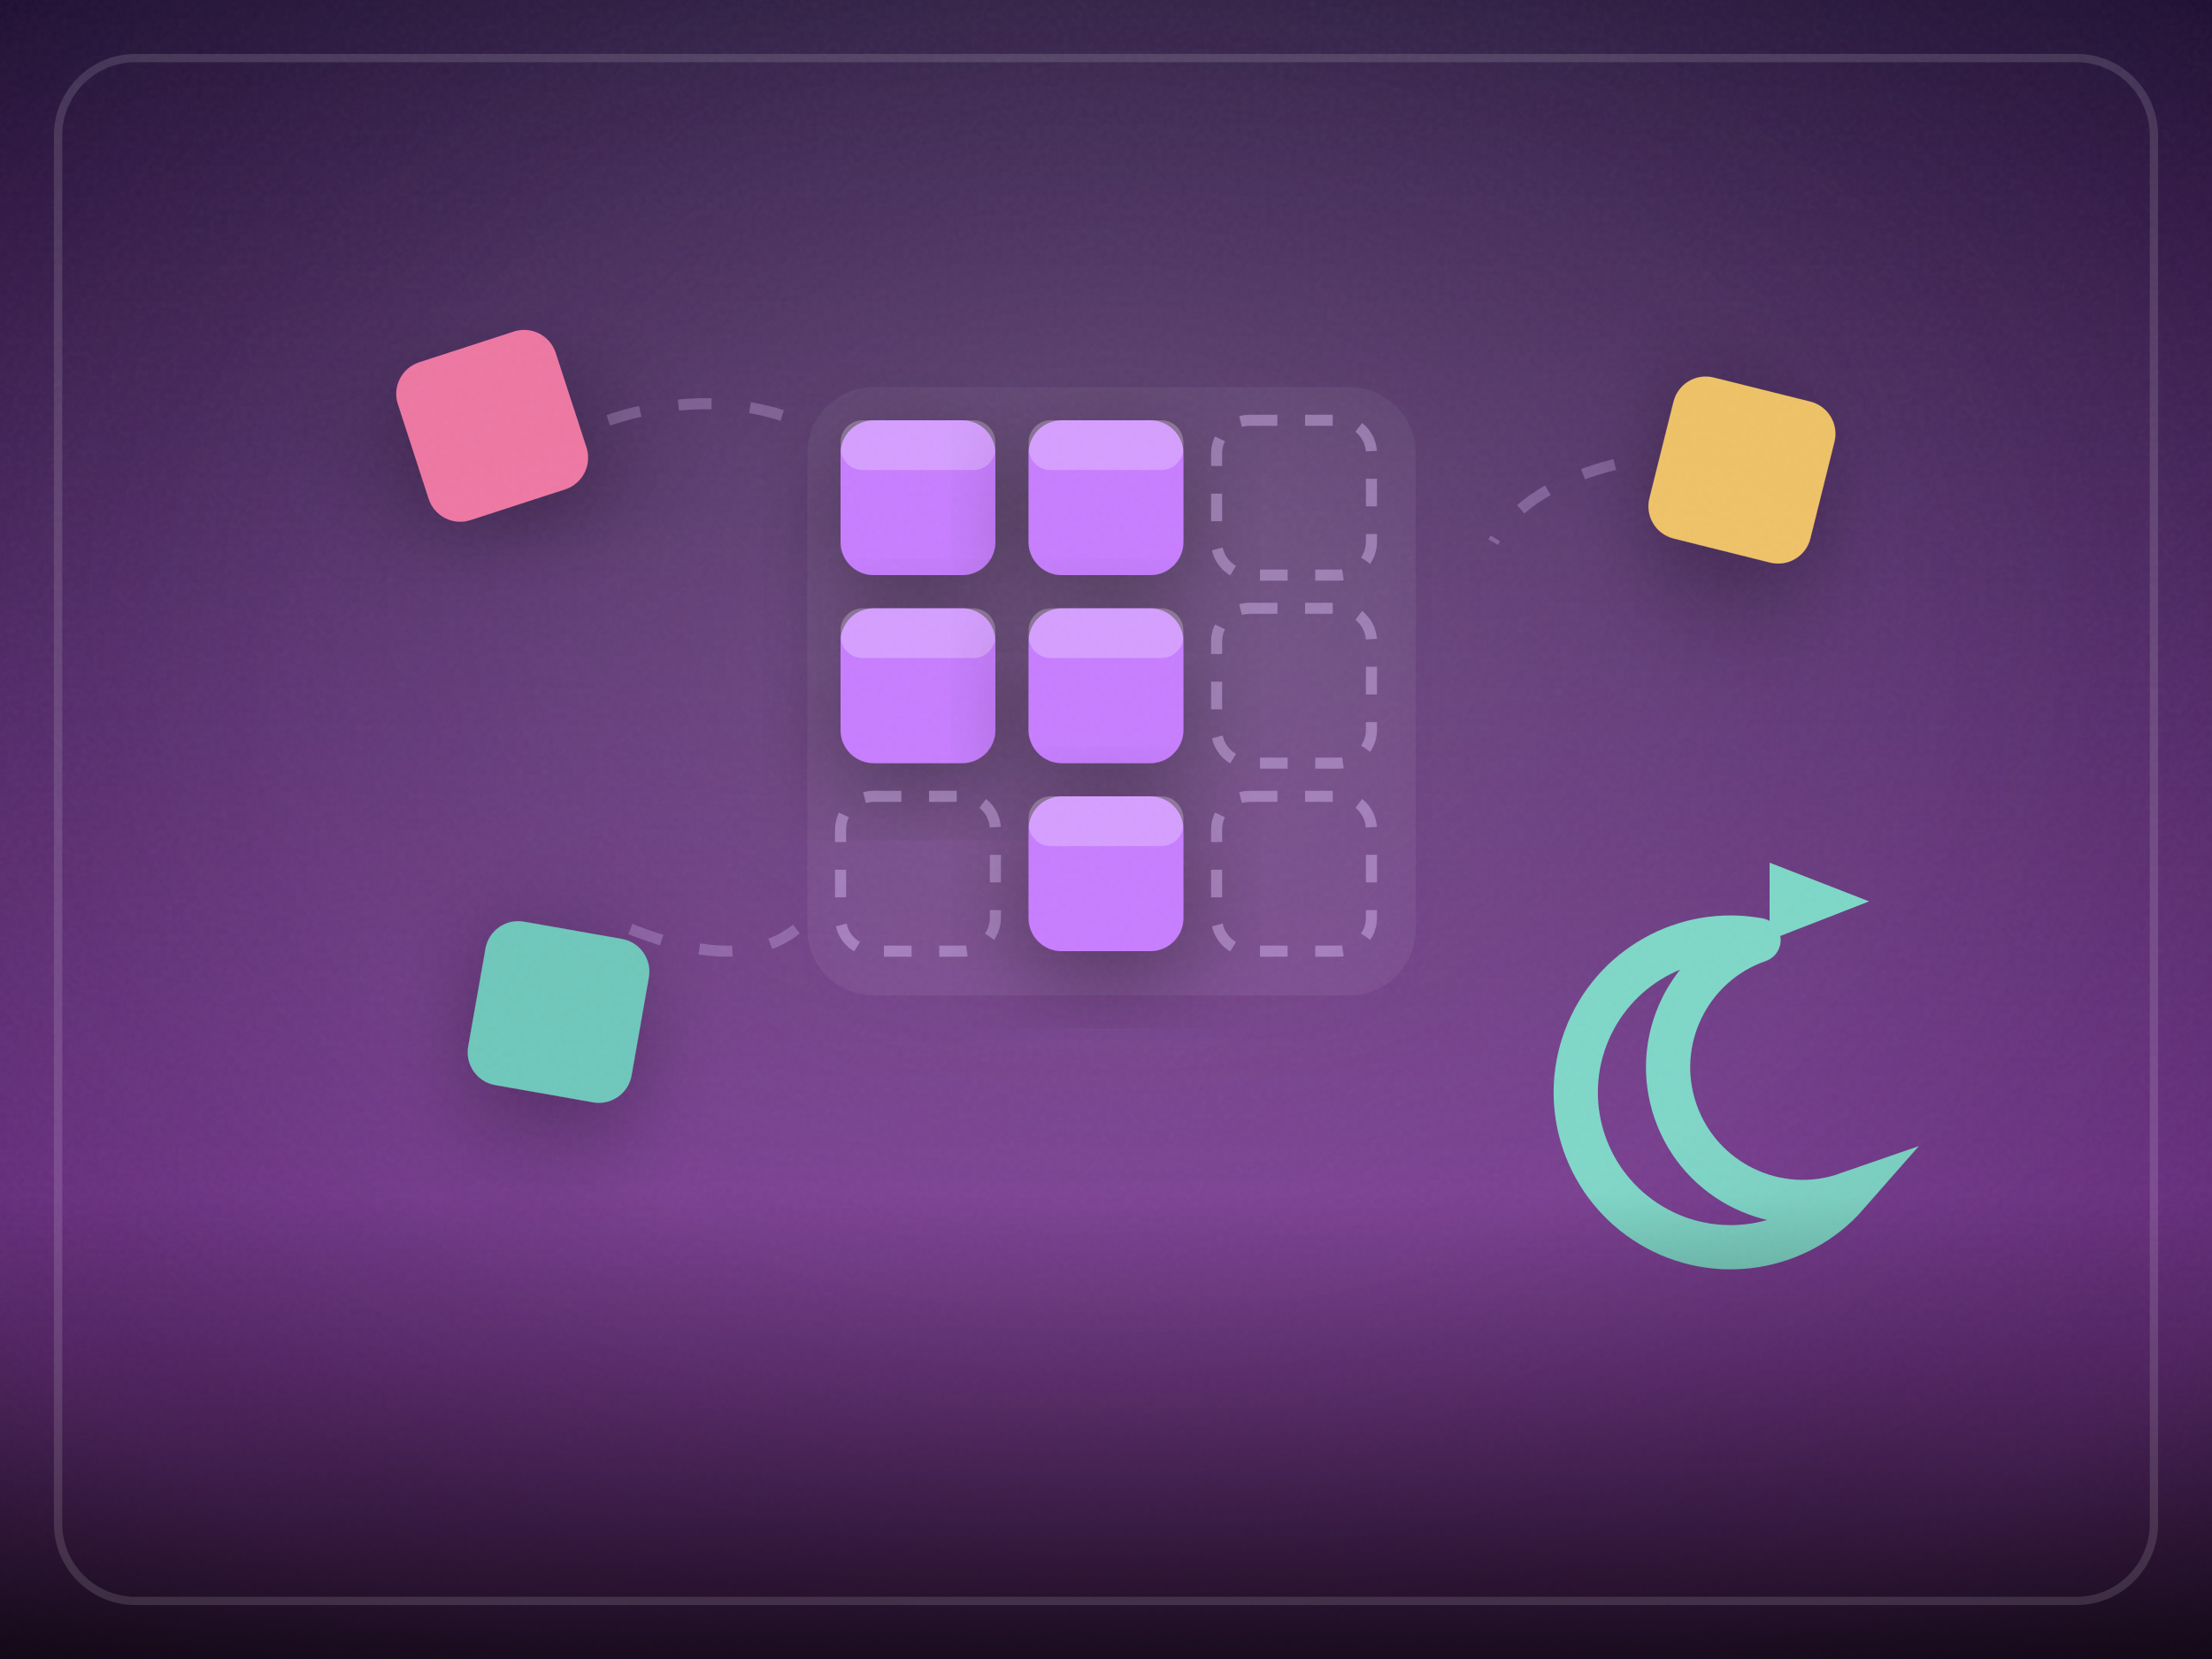
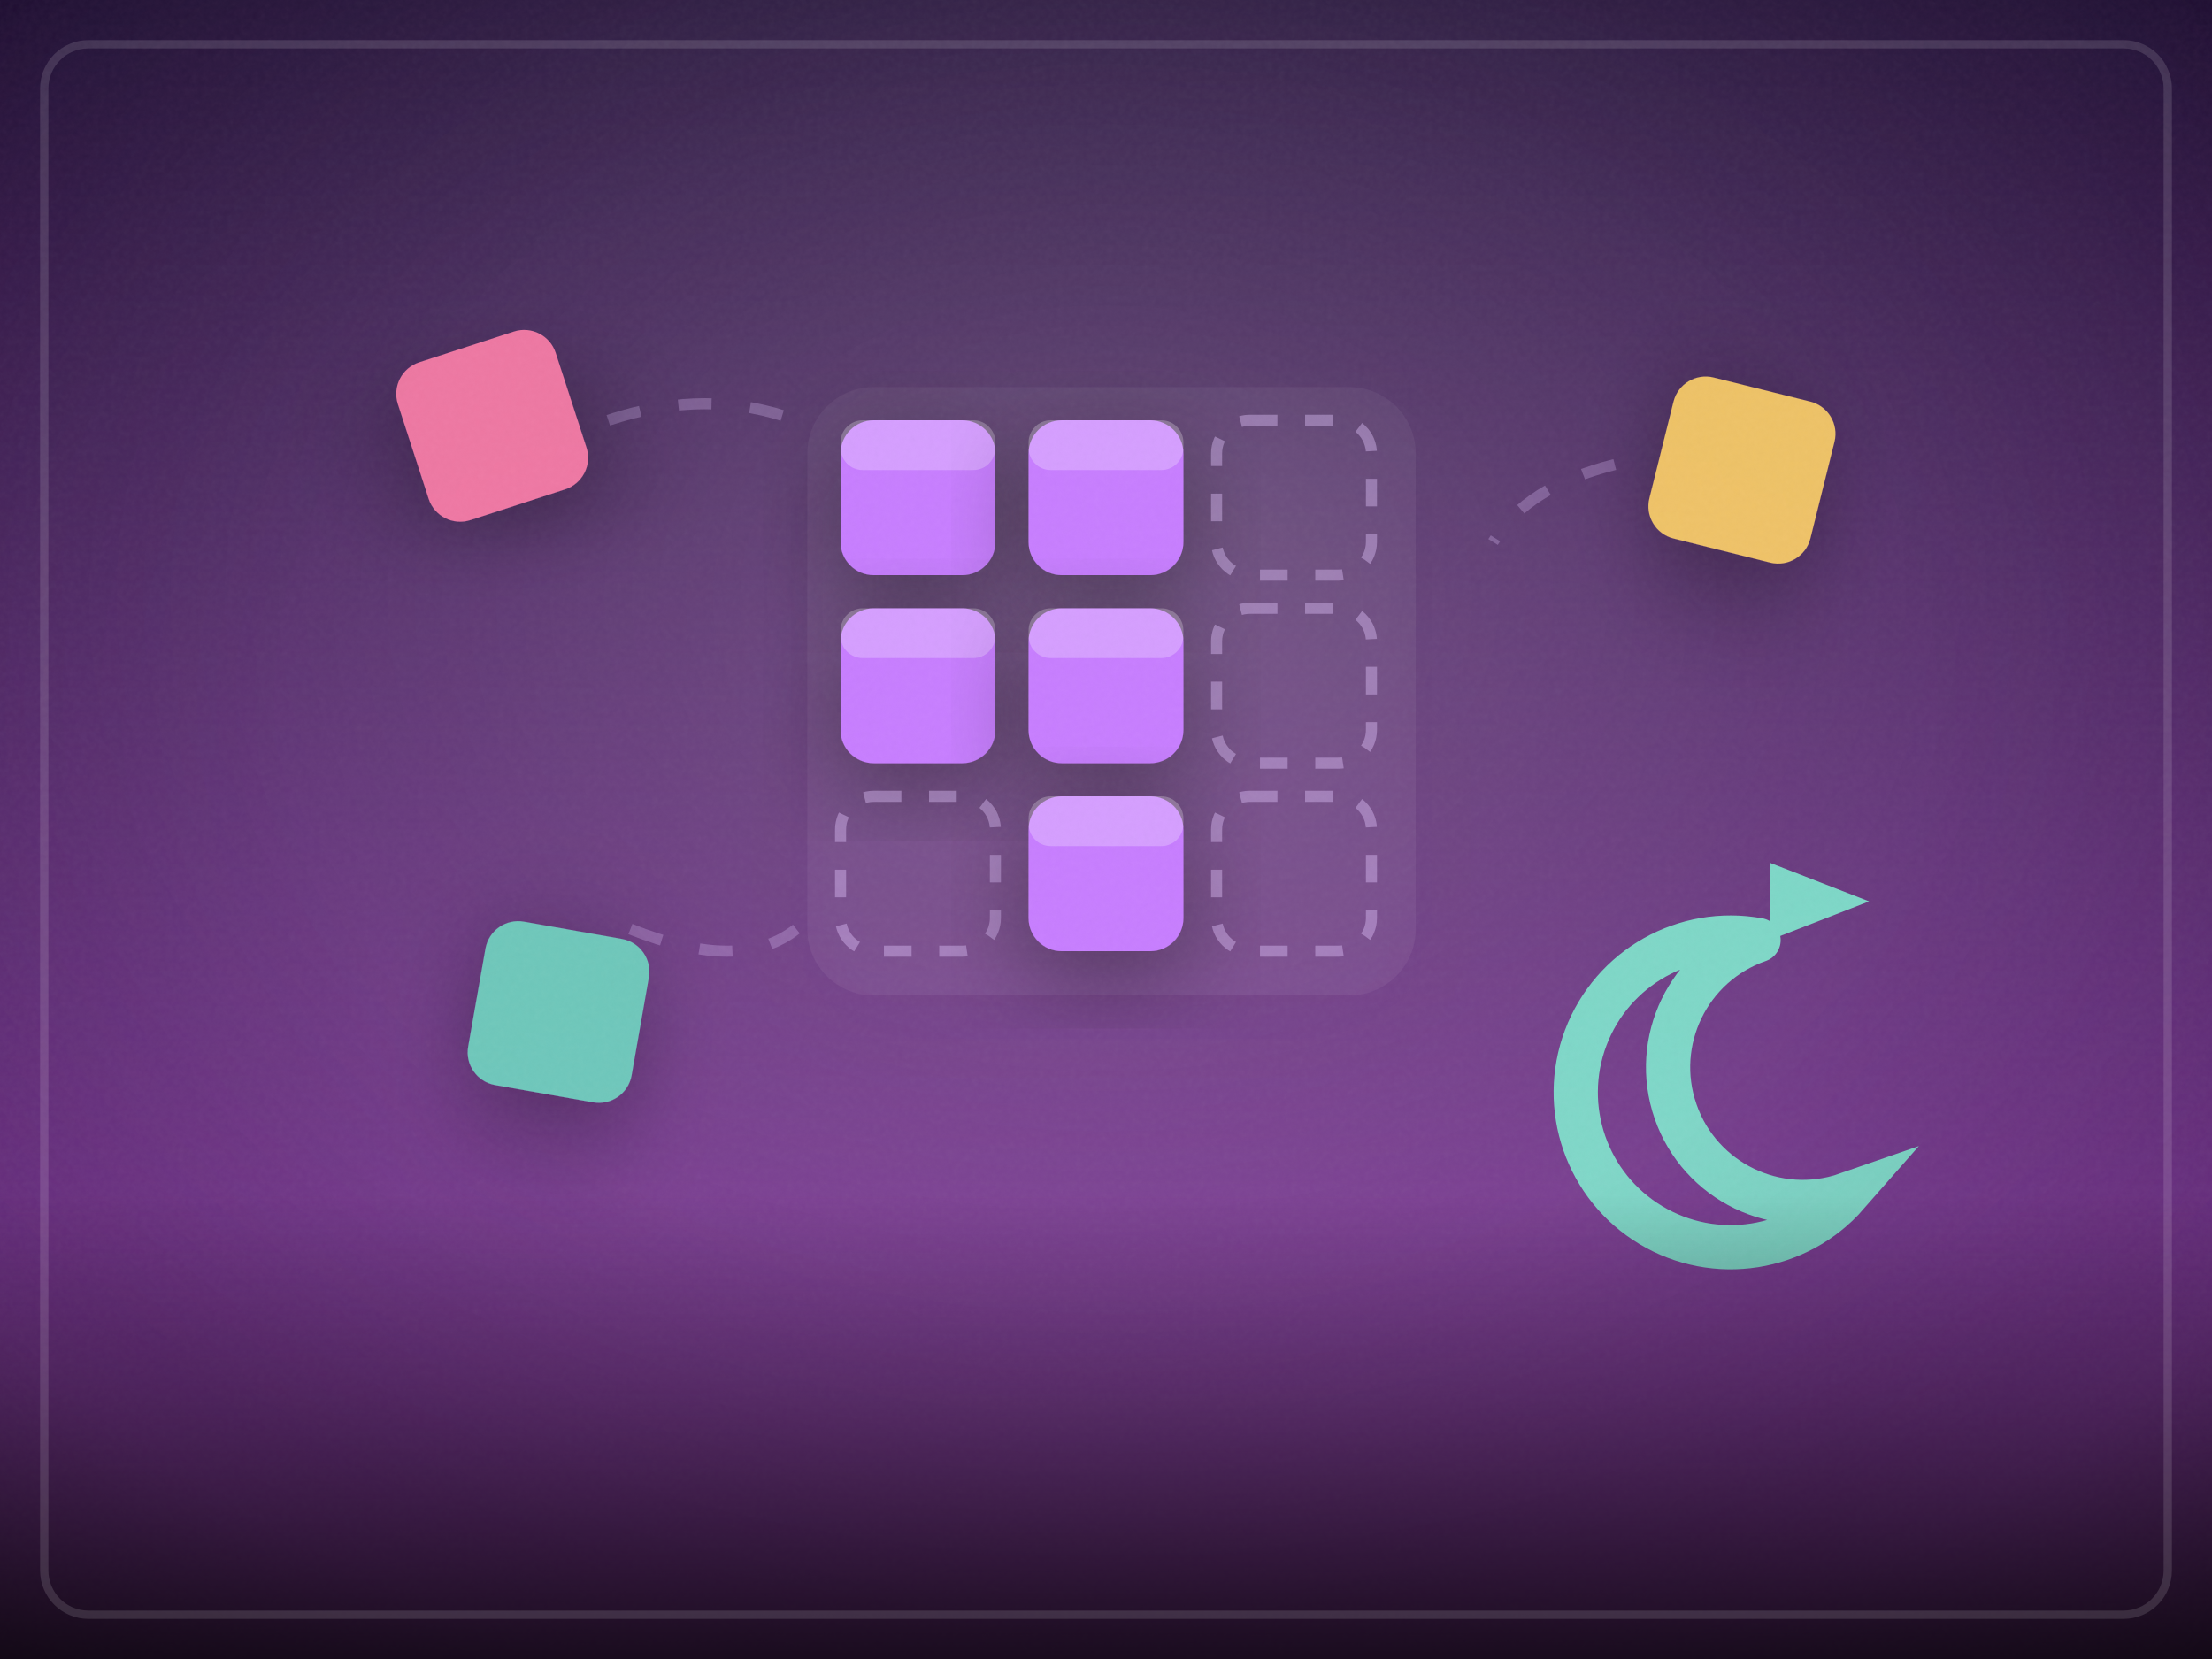
<svg xmlns="http://www.w3.org/2000/svg" viewBox="0 0 400 300" role="img" aria-label="REMAKE 封面">
  <defs>
    <linearGradient id="bg" x1="0" y1="0" x2="0" y2="1">
      <stop offset="0" stop-color="#24103A" />
      <stop offset="1" stop-color="#8E3FA8" />
    </linearGradient>
    <radialGradient id="gl" cx="0.5" cy="0.36" r="0.62">
      <stop offset="0" stop-color="#fff" stop-opacity="0.2" />
      <stop offset="1" stop-color="#fff" stop-opacity="0" />
    </radialGradient>
    <radialGradient id="vg" cx="0.5" cy="0.42" r="0.8">
      <stop offset="0.45" stop-color="#000" stop-opacity="0" />
      <stop offset="0.78" stop-color="#000" stop-opacity="0.12" />
      <stop offset="1" stop-color="#000" stop-opacity="0.4" />
    </radialGradient>
    <linearGradient id="sc" x1="0" y1="0" x2="0" y2="1">
      <stop offset="0" stop-color="#000" stop-opacity="0" />
      <stop offset="0.45" stop-color="#000" stop-opacity="0.34" />
      <stop offset="1" stop-color="#000" stop-opacity="0.8" />
    </linearGradient>
    <filter id="nz" x="0" y="0" width="100%" height="100%">
      <feTurbulence type="fractalNoise" baseFrequency="0.9" numOctaves="3" stitchTiles="stitch" />
      <feColorMatrix type="saturate" values="0" />
    </filter>
    <filter id="sh" x="-50%" y="-50%" width="200%" height="200%">
      <feDropShadow dx="0" dy="5" stdDeviation="9" flood-color="#000" flood-opacity="0.35" />
    </filter>
  </defs>
  <rect width="400" height="300" fill="url(#bg)" />
  <rect width="400" height="300" fill="url(#gl)" />
  <g opacity="0.28" stroke="#E3C6FF" stroke-width="2" fill="none" stroke-dasharray="6 7">
    <path d="M110 76 q18 -6 34 0" />
    <path d="M114 168 q20 8 30 0" />
    <path d="M292 84 q-16 4 -22 14" />
  </g>
  <rect x="74" y="62" width="30" height="30" rx="6" fill="#FF7EA8" opacity="0.9" transform="rotate(-18 89 77)" filter="url(#sh)" />
  <rect x="300" y="70" width="30" height="30" rx="6" fill="#FFD166" opacity="0.9" transform="rotate(14 315 85)" filter="url(#sh)" />
  <rect x="86" y="168" width="30" height="30" rx="6" fill="#6ED6C0" opacity="0.9" transform="rotate(10 101 183)" filter="url(#sh)" />
  <g filter="url(#sh)">
    <rect x="146" y="70" width="110" height="110" rx="12" fill="#fff" opacity="0.05" />
  </g>
  <rect x="152" y="76" width="28" height="28" rx="6" fill="#C77DFF" filter="url(#sh)" />
  <rect x="152" y="76" width="28" height="9" rx="4" fill="#fff" opacity="0.25" />
  <rect x="186" y="76" width="28" height="28" rx="6" fill="#C77DFF" filter="url(#sh)" />
  <rect x="186" y="76" width="28" height="9" rx="4" fill="#fff" opacity="0.25" />
  <rect x="220" y="76" width="28" height="28" rx="6" fill="none" stroke="#E3C6FF" stroke-width="2" stroke-opacity="0.4" stroke-dasharray="5 5" />
  <rect x="152" y="110" width="28" height="28" rx="6" fill="#C77DFF" filter="url(#sh)" />
  <rect x="152" y="110" width="28" height="9" rx="4" fill="#fff" opacity="0.25" />
  <rect x="186" y="110" width="28" height="28" rx="6" fill="#C77DFF" filter="url(#sh)" />
  <rect x="186" y="110" width="28" height="9" rx="4" fill="#fff" opacity="0.25" />
  <rect x="220" y="110" width="28" height="28" rx="6" fill="none" stroke="#E3C6FF" stroke-width="2" stroke-opacity="0.4" stroke-dasharray="5 5" />
  <rect x="152" y="144" width="28" height="28" rx="6" fill="none" stroke="#E3C6FF" stroke-width="2" stroke-opacity="0.4" stroke-dasharray="5 5" />
  <rect x="186" y="144" width="28" height="28" rx="6" fill="#C77DFF" filter="url(#sh)" />
  <rect x="186" y="144" width="28" height="9" rx="4" fill="#fff" opacity="0.25" />
  <rect x="220" y="144" width="28" height="28" rx="6" fill="none" stroke="#E3C6FF" stroke-width="2" stroke-opacity="0.4" stroke-dasharray="5 5" />
  <g transform="translate(318 196)" opacity="0.9">
    <path d="M0 -26 a28 28 0 1 0 16 46 a23 23 0 1 1 -16 -46" fill="none" stroke="#7FE8CE" stroke-width="8" stroke-linecap="round" />
    <path d="M2 -40 l18 7 l-18 7 z" fill="#7FE8CE" />
  </g>
  <rect width="400" height="300" fill="url(#vg)" />
  <rect width="400" height="300" filter="url(#nz)" opacity="0.05" style="mix-blend-mode:normal" />
  <rect y="216" width="400" height="84" fill="url(#sc)" />
-   <rect x="10.5" y="10.5" width="379" height="279" rx="14" fill="none" stroke="#fff" stroke-opacity="0.13" stroke-width="1.5" />
+   <rect x="8" y="8" width="384" height="284" rx="8" fill="none" stroke="#fff" stroke-opacity="0.13" stroke-width="1.5" />
</svg>
